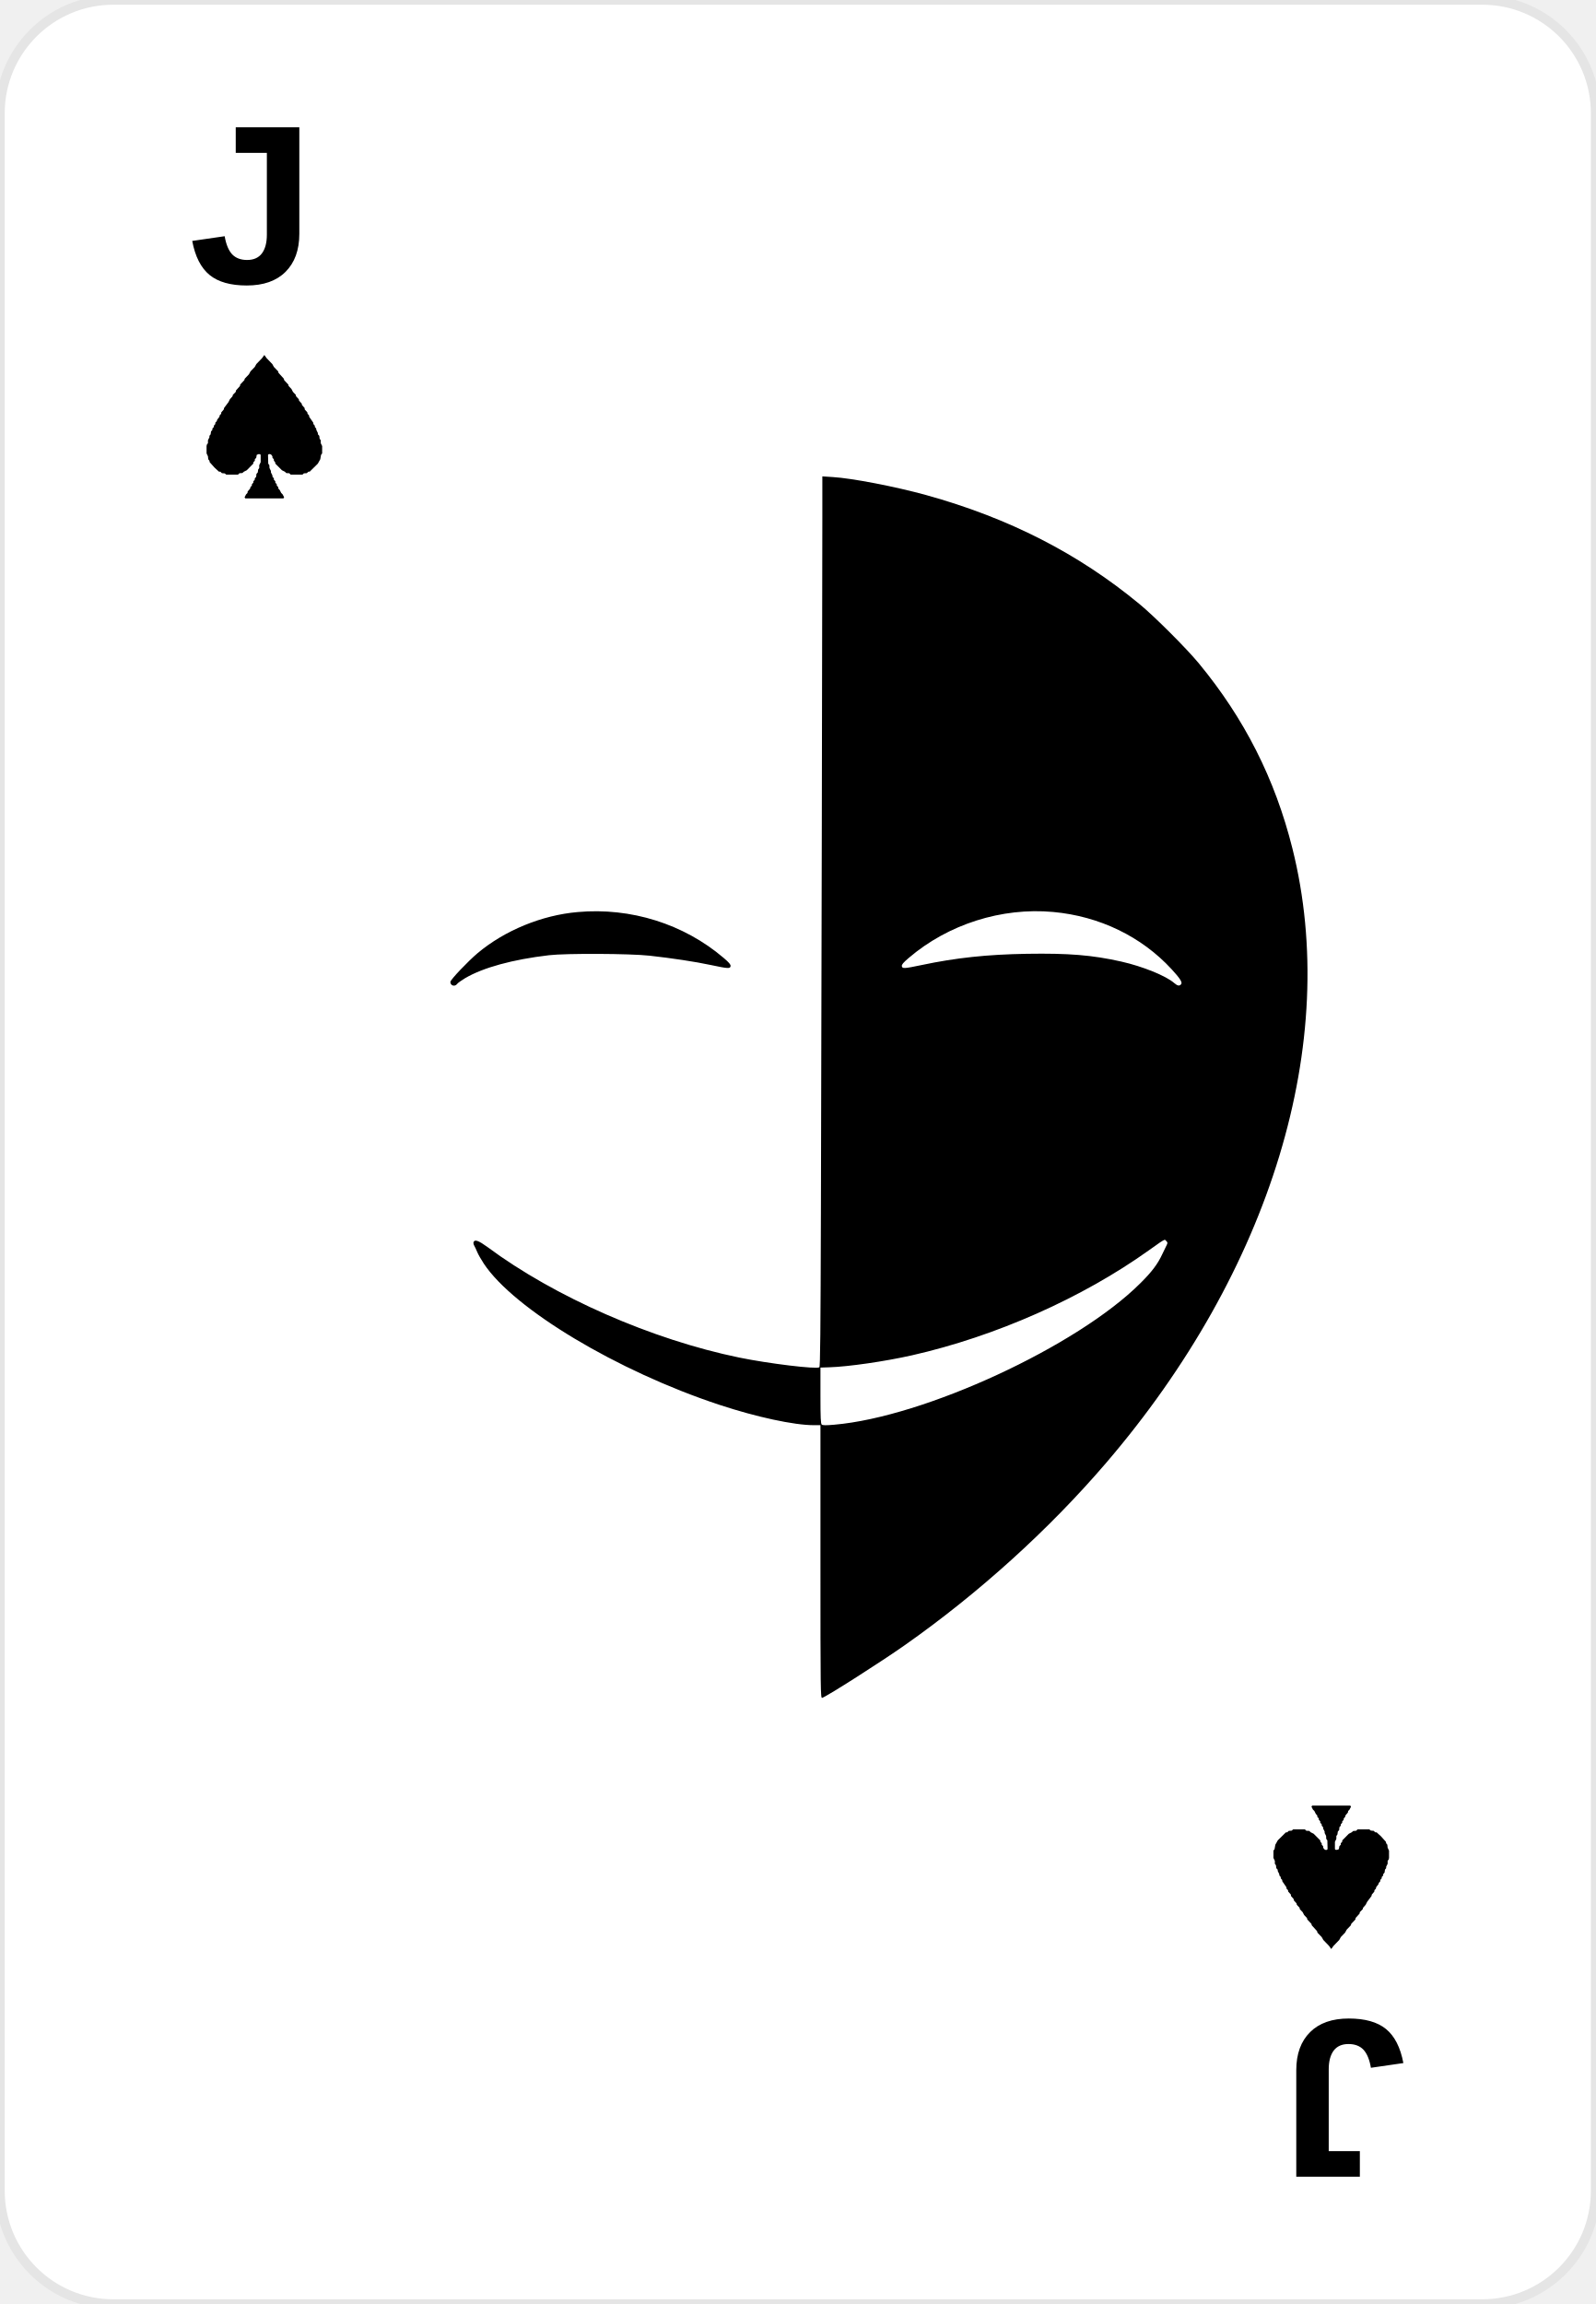
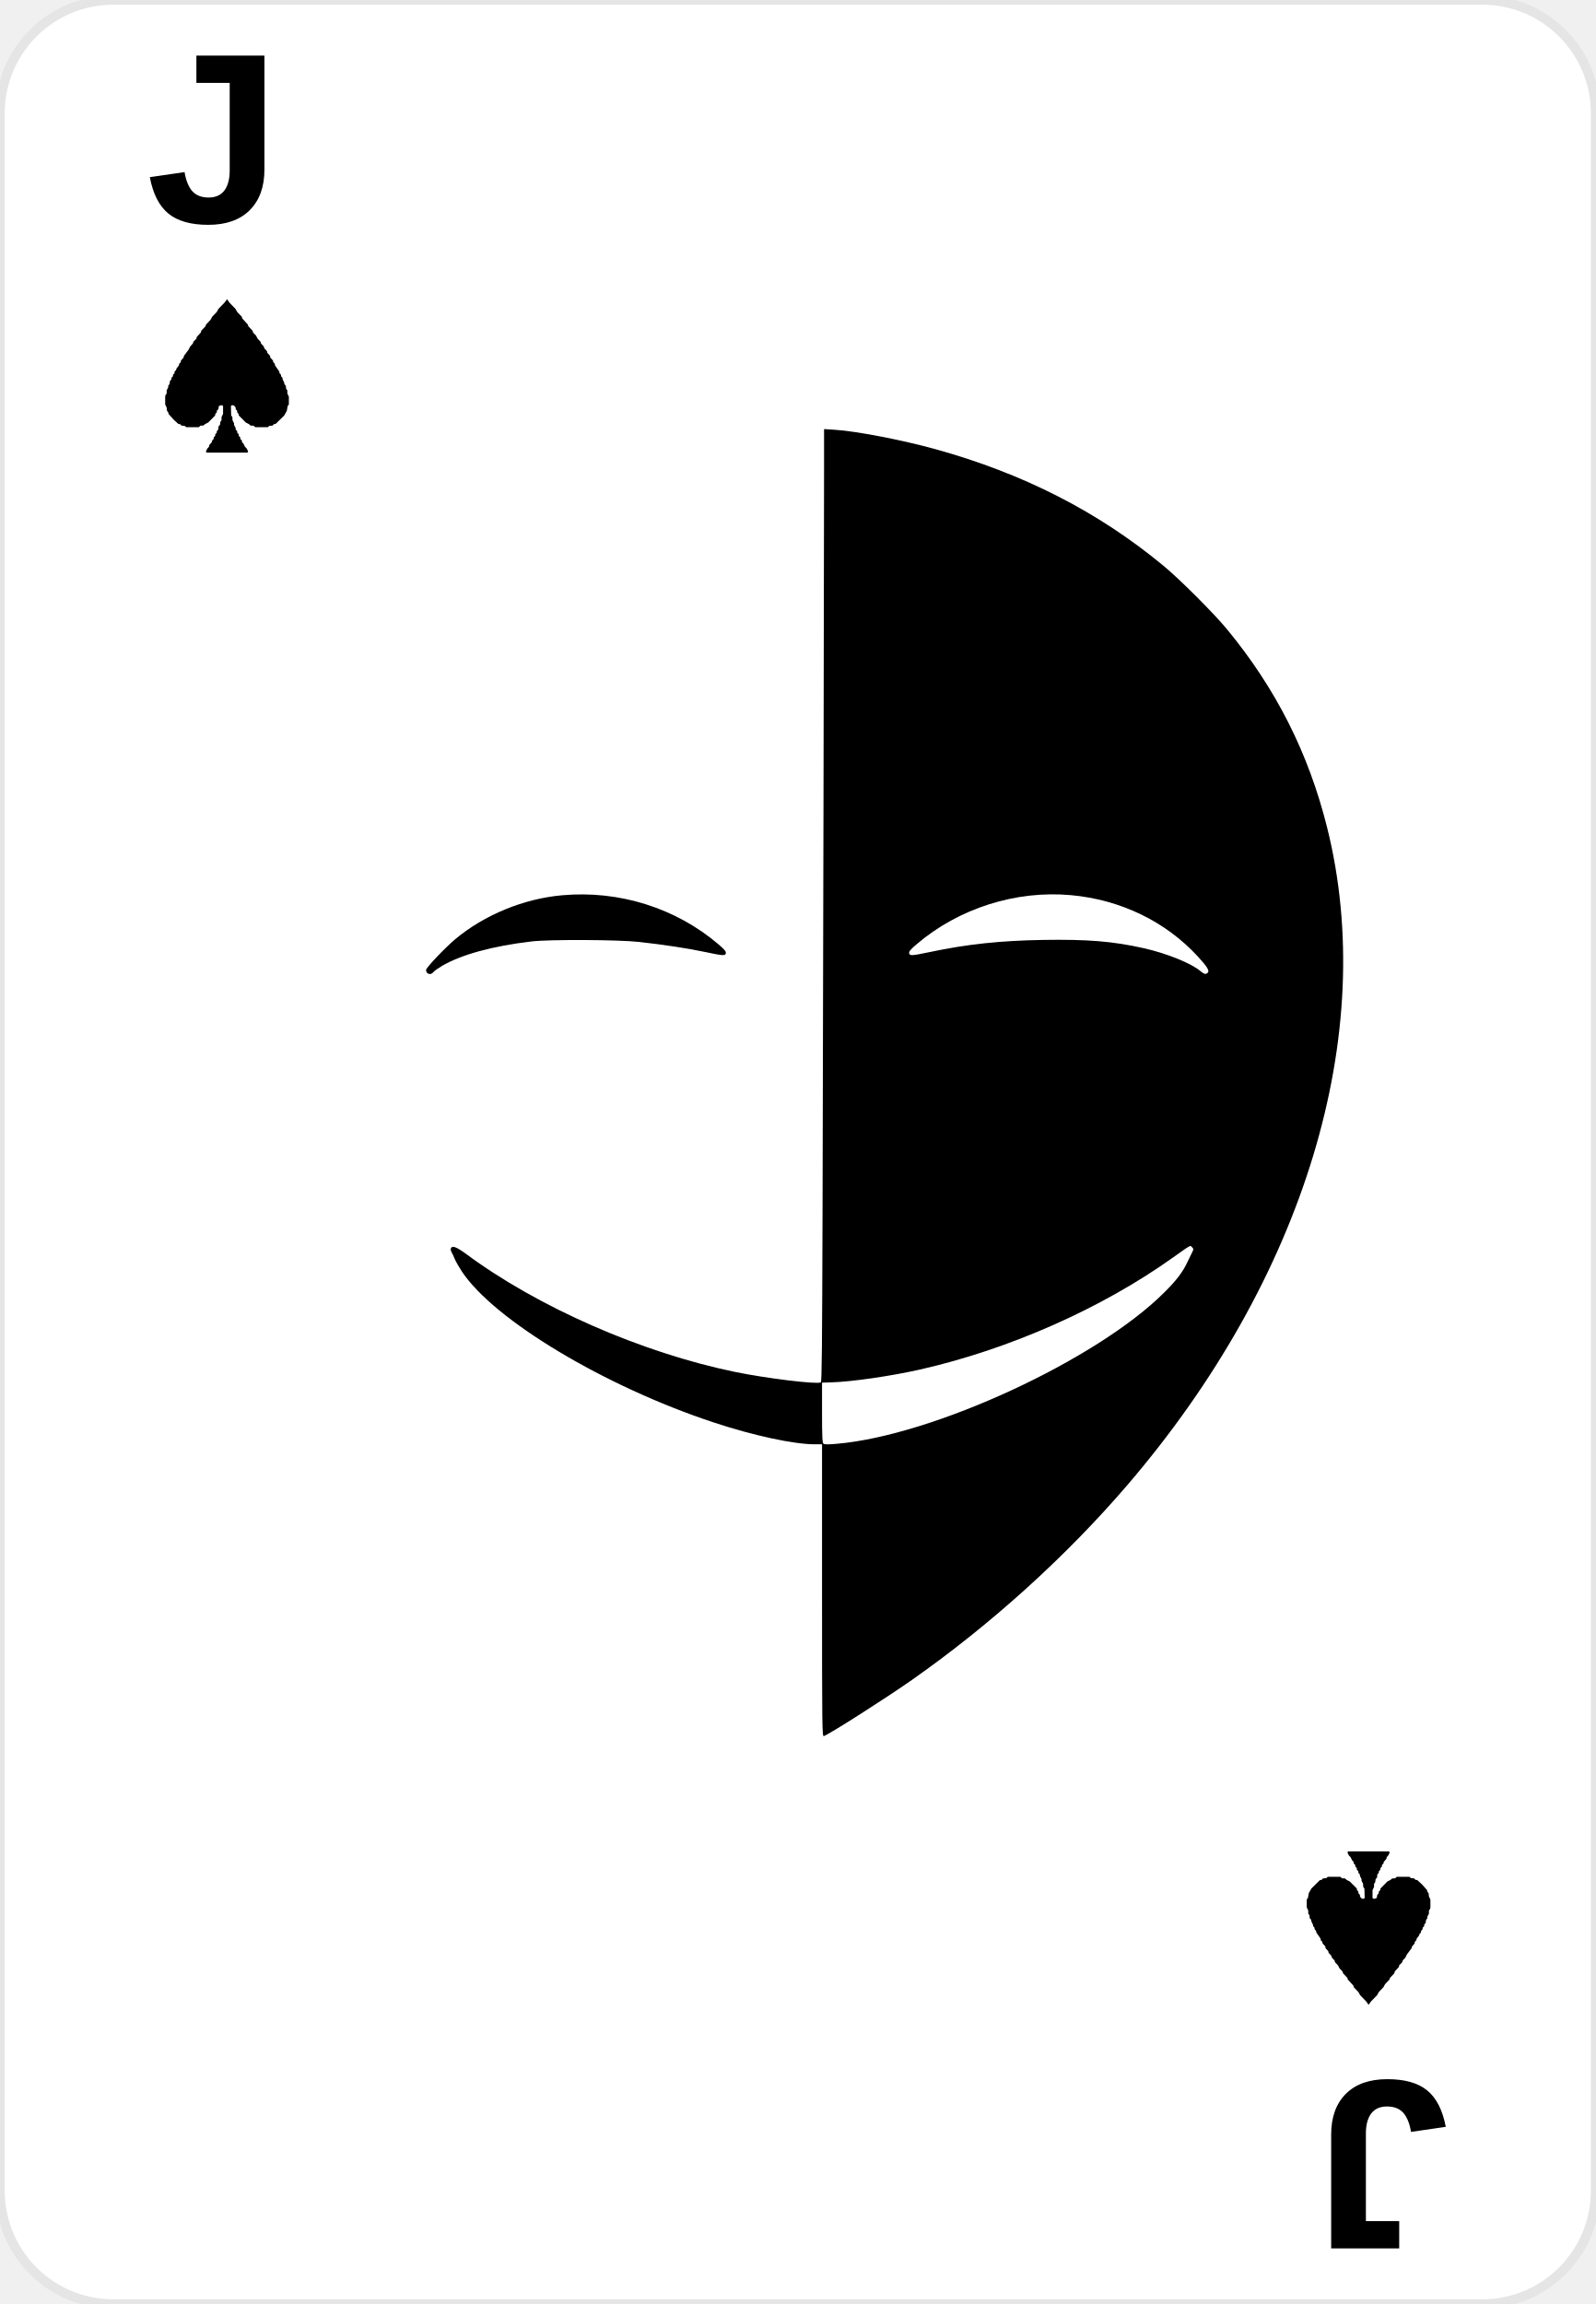
<svg xmlns="http://www.w3.org/2000/svg" width="169" height="244" viewBox="0 0 169 244" fill="none">
  <rect width="169" height="244" rx="12" fill="white" stroke="#E5E5E5" />
-   <g transform="translate(20, 30)">
-     <text font-family="Arial" font-size="24" font-weight="bold" fill="#000000">J</text>
-     <g transform="translate(8, 14) scale(0.8)">
-       <path d="M2.521,10.977 L-2.521,10.977 L-2.618,10.838 L-2.424,10.451 L-2.234,10.257 L-2.21,10.063 L-1.882,9.675 L-1.843,9.481 L-1.656,9.287 L-1.648,9.093 L-1.46,8.899 L-1.455,8.705 L-1.272,8.511 L-1.261,8.317 L-1.083,8.123 L-1.048,7.735 L-0.873,7.542 L-0.819,7.154 L-0.679,6.96 L-0.677,6.572 L-0.489,6.184 L-0.489,5.214 L-0.582,5.121 L-0.776,5.117 L-1.01,5.214 L-1.076,5.602 L-1.261,5.796 L-1.261,5.99 L-1.449,6.184 L-1.467,6.378 L-2.327,7.249 L-2.715,7.445 L-2.909,7.617 L-3.297,7.645 L-3.491,7.829 L-5.043,7.832 L-5.237,7.671 L-5.624,7.635 L-5.818,7.445 L-6.012,7.435 L-6.594,6.904 L-7.238,6.184 L-7.273,5.99 L-7.428,5.796 L-7.467,5.408 L-7.65,5.02 L-7.652,4.051 L-7.611,3.857 L-7.469,3.663 L-7.467,3.275 L-7.273,2.887 L-7.273,2.693 L-7.115,2.499 L-7.059,2.111 L-6.885,1.917 L-6.878,1.723 L-6.691,1.529 L-6.678,1.336 L-6.497,1.142 L-6.488,0.948 L-6.303,0.754 L-6.245,0.56 L-5.946,0.172 L-5.915,-0.022 L-5.722,-0.216 L-5.703,-0.41 L-5.372,-0.798 L-5.333,-0.992 L-4.752,-1.767 L-4.558,-2.155 L-4.214,-2.543 L-4.168,-2.737 L-3.786,-3.125 L-3.753,-3.319 L-3.228,-3.901 L-3.197,-4.095 L-2.65,-4.676 L-2.595,-4.87 L-2.041,-5.452 L-1.832,-5.84 L-1.272,-6.422 L-1.058,-6.81 L-0.309,-7.586 L0,-8.008 L0.299,-7.586 L1.048,-6.81 L1.265,-6.422 L1.828,-5.84 L1.873,-5.646 L2.576,-4.87 L2.624,-4.676 L3.169,-4.095 L3.214,-3.901 L3.585,-3.513 L3.785,-3.125 L4.157,-2.737 L4.194,-2.543 L4.555,-2.155 L4.595,-1.961 L4.945,-1.574 L4.983,-1.38 L5.329,-0.992 L5.345,-0.798 L5.692,-0.41 L5.722,-0.216 L5.915,-0.022 L5.935,0.172 L6.472,0.948 L6.497,1.142 L6.673,1.336 L6.691,1.529 L6.861,1.723 L6.885,1.917 L7.078,2.305 L7.095,2.499 L7.272,2.693 L7.317,3.081 L7.464,3.275 L7.466,3.663 L7.652,4.051 L7.651,5.02 L7.504,5.214 L7.402,5.796 L7.078,6.378 L6.012,7.428 L5.818,7.445 L5.624,7.634 L5.236,7.662 L5.042,7.832 L3.491,7.832 L3.297,7.647 L2.909,7.627 L2.715,7.445 L2.327,7.251 L1.457,6.378 L1.43,6.184 L1.26,5.99 L1.255,5.796 L1.073,5.602 L1.066,5.408 L0.937,5.214 L0.776,5.117 L0.582,5.117 L0.485,5.214 L0.514,6.378 L0.66,6.572 L0.679,6.96 L0.871,7.348 L0.872,7.542 L1.066,7.929 L1.079,8.123 L1.26,8.317 L1.262,8.511 L1.453,8.705 L1.454,8.899 L1.64,9.093 L1.648,9.287 L1.842,9.481 L1.851,9.675 L2.036,9.869 L2.23,10.257 L2.424,10.451 L2.618,10.838 Z" fill="black" />
+   <g transform="translate(84.5 122) scale(1.07) translate(-84.5 -122)">
+     <g transform="translate(20, 30)">
+       <text font-family="Arial" font-size="24" font-weight="bold" fill="#000000">J</text>
+       <g transform="translate(8, 14) scale(0.8)">
+         <path d="M2.521,10.977 L-2.521,10.977 L-2.618,10.838 L-2.424,10.451 L-2.234,10.257 L-2.21,10.063 L-1.882,9.675 L-1.843,9.481 L-1.656,9.287 L-1.648,9.093 L-1.46,8.899 L-1.455,8.705 L-1.272,8.511 L-1.261,8.317 L-1.083,8.123 L-1.048,7.735 L-0.873,7.542 L-0.819,7.154 L-0.679,6.96 L-0.677,6.572 L-0.489,6.184 L-0.489,5.214 L-0.582,5.121 L-0.776,5.117 L-1.01,5.214 L-1.076,5.602 L-1.261,5.796 L-1.261,5.99 L-1.449,6.184 L-1.467,6.378 L-2.327,7.249 L-2.715,7.445 L-2.909,7.617 L-3.297,7.645 L-3.491,7.829 L-5.043,7.832 L-5.237,7.671 L-5.624,7.635 L-5.818,7.445 L-6.012,7.435 L-6.594,6.904 L-7.238,6.184 L-7.273,5.99 L-7.428,5.796 L-7.467,5.408 L-7.65,5.02 L-7.652,4.051 L-7.611,3.857 L-7.469,3.663 L-7.467,3.275 L-7.273,2.887 L-7.273,2.693 L-7.115,2.499 L-7.059,2.111 L-6.885,1.917 L-6.878,1.723 L-6.691,1.529 L-6.678,1.336 L-6.497,1.142 L-6.488,0.948 L-6.303,0.754 L-6.245,0.56 L-5.946,0.172 L-5.915,-0.022 L-5.722,-0.216 L-5.703,-0.41 L-5.372,-0.798 L-5.333,-0.992 L-4.752,-1.767 L-4.558,-2.155 L-4.214,-2.543 L-4.168,-2.737 L-3.786,-3.125 L-3.753,-3.319 L-3.228,-3.901 L-3.197,-4.095 L-2.65,-4.676 L-2.595,-4.87 L-2.041,-5.452 L-1.832,-5.84 L-1.272,-6.422 L-1.058,-6.81 L-0.309,-7.586 L0,-8.008 L0.299,-7.586 L1.048,-6.81 L1.265,-6.422 L1.828,-5.84 L1.873,-5.646 L2.576,-4.87 L2.624,-4.676 L3.169,-4.095 L3.214,-3.901 L3.585,-3.513 L3.785,-3.125 L4.157,-2.737 L4.194,-2.543 L4.555,-2.155 L4.595,-1.961 L4.945,-1.574 L4.983,-1.38 L5.329,-0.992 L5.345,-0.798 L5.692,-0.41 L5.722,-0.216 L5.915,-0.022 L5.935,0.172 L6.472,0.948 L6.497,1.142 L6.673,1.336 L6.691,1.529 L6.861,1.723 L6.885,1.917 L7.078,2.305 L7.095,2.499 L7.272,2.693 L7.317,3.081 L7.464,3.275 L7.466,3.663 L7.652,4.051 L7.651,5.02 L7.504,5.214 L7.402,5.796 L7.078,6.378 L6.012,7.428 L5.818,7.445 L5.624,7.634 L5.236,7.662 L5.042,7.832 L3.491,7.832 L3.297,7.647 L2.909,7.627 L2.715,7.445 L2.327,7.251 L1.457,6.378 L1.43,6.184 L1.26,5.99 L1.255,5.796 L1.073,5.602 L1.066,5.408 L0.937,5.214 L0.776,5.117 L0.582,5.117 L0.485,5.214 L0.514,6.378 L0.66,6.572 L0.679,6.96 L0.871,7.348 L0.872,7.542 L1.066,7.929 L1.079,8.123 L1.26,8.317 L1.262,8.511 L1.453,8.705 L1.454,8.899 L1.64,9.093 L1.648,9.287 L1.842,9.481 L1.851,9.675 L2.036,9.869 L2.23,10.257 L2.424,10.451 L2.618,10.838 Z" fill="black" />
+       </g>
    </g>
-   </g>
-   <g transform="translate(149, 214) rotate(180)">
-     <text font-family="Arial" font-size="24" font-weight="bold" fill="#000000">J</text>
-     <g transform="translate(8, 14) scale(0.8)">
-       <path d="M2.521,10.977 L-2.521,10.977 L-2.618,10.838 L-2.424,10.451 L-2.234,10.257 L-2.21,10.063 L-1.882,9.675 L-1.843,9.481 L-1.656,9.287 L-1.648,9.093 L-1.46,8.899 L-1.455,8.705 L-1.272,8.511 L-1.261,8.317 L-1.083,8.123 L-1.048,7.735 L-0.873,7.542 L-0.819,7.154 L-0.679,6.96 L-0.677,6.572 L-0.489,6.184 L-0.489,5.214 L-0.582,5.121 L-0.776,5.117 L-1.01,5.214 L-1.076,5.602 L-1.261,5.796 L-1.261,5.99 L-1.449,6.184 L-1.467,6.378 L-2.327,7.249 L-2.715,7.445 L-2.909,7.617 L-3.297,7.645 L-3.491,7.829 L-5.043,7.832 L-5.237,7.671 L-5.624,7.635 L-5.818,7.445 L-6.012,7.435 L-6.594,6.904 L-7.238,6.184 L-7.273,5.99 L-7.428,5.796 L-7.467,5.408 L-7.65,5.02 L-7.652,4.051 L-7.611,3.857 L-7.469,3.663 L-7.467,3.275 L-7.273,2.887 L-7.273,2.693 L-7.115,2.499 L-7.059,2.111 L-6.885,1.917 L-6.878,1.723 L-6.691,1.529 L-6.678,1.336 L-6.497,1.142 L-6.488,0.948 L-6.303,0.754 L-6.245,0.56 L-5.946,0.172 L-5.915,-0.022 L-5.722,-0.216 L-5.703,-0.41 L-5.372,-0.798 L-5.333,-0.992 L-4.752,-1.767 L-4.558,-2.155 L-4.214,-2.543 L-4.168,-2.737 L-3.786,-3.125 L-3.753,-3.319 L-3.228,-3.901 L-3.197,-4.095 L-2.65,-4.676 L-2.595,-4.87 L-2.041,-5.452 L-1.832,-5.84 L-1.272,-6.422 L-1.058,-6.81 L-0.309,-7.586 L0,-8.008 L0.299,-7.586 L1.048,-6.81 L1.265,-6.422 L1.828,-5.84 L1.873,-5.646 L2.576,-4.87 L2.624,-4.676 L3.169,-4.095 L3.214,-3.901 L3.585,-3.513 L3.785,-3.125 L4.157,-2.737 L4.194,-2.543 L4.555,-2.155 L4.595,-1.961 L4.945,-1.574 L4.983,-1.38 L5.329,-0.992 L5.345,-0.798 L5.692,-0.41 L5.722,-0.216 L5.915,-0.022 L5.935,0.172 L6.472,0.948 L6.497,1.142 L6.673,1.336 L6.691,1.529 L6.861,1.723 L6.885,1.917 L7.078,2.305 L7.095,2.499 L7.272,2.693 L7.317,3.081 L7.464,3.275 L7.466,3.663 L7.652,4.051 L7.651,5.02 L7.504,5.214 L7.402,5.796 L7.078,6.378 L6.012,7.428 L5.818,7.445 L5.624,7.634 L5.236,7.662 L5.042,7.832 L3.491,7.832 L3.297,7.647 L2.909,7.627 L2.715,7.445 L2.327,7.251 L1.457,6.378 L1.43,6.184 L1.26,5.99 L1.255,5.796 L1.073,5.602 L1.066,5.408 L0.937,5.214 L0.776,5.117 L0.582,5.117 L0.485,5.214 L0.514,6.378 L0.66,6.572 L0.679,6.96 L0.871,7.348 L0.872,7.542 L1.066,7.929 L1.079,8.123 L1.26,8.317 L1.262,8.511 L1.453,8.705 L1.454,8.899 L1.64,9.093 L1.648,9.287 L1.842,9.481 L1.851,9.675 L2.036,9.869 L2.23,10.257 L2.424,10.451 L2.618,10.838 Z" fill="black" />
+     <g transform="translate(149, 214) rotate(180)">
+       <text font-family="Arial" font-size="24" font-weight="bold" fill="#000000">J</text>
+       <g transform="translate(8, 14) scale(0.8)">
+         <path d="M2.521,10.977 L-2.521,10.977 L-2.618,10.838 L-2.424,10.451 L-2.234,10.257 L-2.21,10.063 L-1.882,9.675 L-1.843,9.481 L-1.656,9.287 L-1.648,9.093 L-1.46,8.899 L-1.455,8.705 L-1.272,8.511 L-1.261,8.317 L-1.083,8.123 L-1.048,7.735 L-0.873,7.542 L-0.819,7.154 L-0.679,6.96 L-0.677,6.572 L-0.489,6.184 L-0.489,5.214 L-0.582,5.121 L-0.776,5.117 L-1.01,5.214 L-1.076,5.602 L-1.261,5.796 L-1.261,5.99 L-1.449,6.184 L-1.467,6.378 L-2.327,7.249 L-2.715,7.445 L-2.909,7.617 L-3.297,7.645 L-3.491,7.829 L-5.043,7.832 L-5.237,7.671 L-5.624,7.635 L-5.818,7.445 L-6.012,7.435 L-6.594,6.904 L-7.238,6.184 L-7.273,5.99 L-7.428,5.796 L-7.467,5.408 L-7.65,5.02 L-7.652,4.051 L-7.611,3.857 L-7.469,3.663 L-7.467,3.275 L-7.273,2.887 L-7.273,2.693 L-7.115,2.499 L-7.059,2.111 L-6.885,1.917 L-6.878,1.723 L-6.691,1.529 L-6.678,1.336 L-6.497,1.142 L-6.488,0.948 L-6.303,0.754 L-6.245,0.56 L-5.946,0.172 L-5.915,-0.022 L-5.722,-0.216 L-5.703,-0.41 L-5.372,-0.798 L-5.333,-0.992 L-4.752,-1.767 L-4.558,-2.155 L-4.214,-2.543 L-4.168,-2.737 L-3.786,-3.125 L-3.753,-3.319 L-3.228,-3.901 L-3.197,-4.095 L-2.65,-4.676 L-2.595,-4.87 L-2.041,-5.452 L-1.832,-5.84 L-1.272,-6.422 L-1.058,-6.81 L-0.309,-7.586 L0,-8.008 L0.299,-7.586 L1.048,-6.81 L1.265,-6.422 L1.828,-5.84 L1.873,-5.646 L2.576,-4.87 L2.624,-4.676 L3.169,-4.095 L3.214,-3.901 L3.585,-3.513 L3.785,-3.125 L4.157,-2.737 L4.194,-2.543 L4.555,-2.155 L4.595,-1.961 L4.945,-1.574 L4.983,-1.38 L5.329,-0.992 L5.345,-0.798 L5.692,-0.41 L5.722,-0.216 L5.915,-0.022 L5.935,0.172 L6.472,0.948 L6.497,1.142 L6.673,1.336 L6.691,1.529 L6.861,1.723 L6.885,1.917 L7.078,2.305 L7.095,2.499 L7.272,2.693 L7.317,3.081 L7.464,3.275 L7.466,3.663 L7.652,4.051 L7.651,5.02 L7.504,5.214 L7.402,5.796 L7.078,6.378 L6.012,7.428 L5.818,7.445 L5.624,7.634 L5.236,7.662 L5.042,7.832 L3.491,7.832 L3.297,7.647 L2.909,7.627 L2.715,7.445 L2.327,7.251 L1.457,6.378 L1.43,6.184 L1.26,5.99 L1.255,5.796 L1.073,5.602 L1.066,5.408 L0.937,5.214 L0.776,5.117 L0.582,5.117 L0.485,5.214 L0.514,6.378 L0.66,6.572 L0.679,6.96 L0.871,7.348 L0.872,7.542 L1.066,7.929 L1.079,8.123 L1.26,8.317 L1.262,8.511 L1.453,8.705 L1.454,8.899 L1.64,9.093 L1.648,9.287 L1.842,9.481 L1.851,9.675 L2.036,9.869 L2.23,10.257 L2.424,10.451 L2.618,10.838 Z" fill="black" />
+       </g>
    </g>
-   </g>
-   <g transform="translate(84.5, 122)">
-     <g transform="translate(-100, 75) scale(0.01, 0.01)">
-       <g transform="translate(0, 2048) scale(1, -1)" fill="#000000" stroke="none">
-         <path d="M10260 16269 c0 -769 -10 -5562 -15 -7303 -4 -1347 -7 -1691 -17               -1698 -33 -22 -536 39 -848 103 -924 190 -1955 642 -2666 1170 -95 69 -136 84               -148 53 -4 -9 0 -26 7 -38 7 -12 21 -41 31 -66 10 -25 42 -81 71 -125 319               -481 1413 -1137 2493 -1494 390 -129 795 -217 1004 -216 l68 0 0 -1447 c0               -1374 1 -1447 18 -1441 62 23 620 379 872 556 782 549 1526 1222 2131 1927               1755 2045 2490 4467 1978 6512 -184 736 -508 1376 -993 1963 -129 156 -467               494 -626 625 -648 536 -1384 912 -2260 1155 -326 90 -787 179 -992 191 l-108               7 0 -434z m2445 -4179 c491 -45 935 -260 1254 -606 90 -98 117 -140 101 -159               -18 -22 -38 -18 -74 13 -87 76 -334 176 -561 227 -307 69 -559 89 -999 82               -419 -7 -750 -42 -1114 -119 -186 -39 -206 -40 -210 -11 -2 16 15 37 74 87               417 356 983 536 1529 486z m1199 -3486 c14 -14 14 -19 3 -42 -8 -15 -29 -58               -47 -97 -47 -102 -110 -186 -230 -305 -669 -669 -2288 -1418 -3244 -1500 -87               -8 -122 -7 -132 1 -11 9 -14 69 -14 308 l0 296 93 3 c201 6 589 62 877 127               887 201 1804 608 2510 1113 112 81 145 103 167 111 1 1 9 -6 17 -15z" />
-         <path d="M7668 12089 c-379 -33 -771 -194 -1058 -434 -103 -87 -290 -283 -290               -306 0 -40 48 -54 72 -21 7 10 45 37 83 60 191 113 505 199 890 244 177 21               858 18 1065 -5 234 -26 482 -63 650 -99 184 -39 204 -40 208 -11 2 16 -15 37               -74 87 -421 359 -983 536 -1546 485z" />
+     <g transform="translate(84.5, 122)">
+       <g transform="translate(-100, 75) scale(0.01, 0.01)">
+         <g transform="translate(0, 2048) scale(1, -1)" fill="#000000" stroke="none">
+           <path d="M10260 16269 c0 -769 -10 -5562 -15 -7303 -4 -1347 -7 -1691 -17               -1698 -33 -22 -536 39 -848 103 -924 190 -1955 642 -2666 1170 -95 69 -136 84               -148 53 -4 -9 0 -26 7 -38 7 -12 21 -41 31 -66 10 -25 42 -81 71 -125 319               -481 1413 -1137 2493 -1494 390 -129 795 -217 1004 -216 l68 0 0 -1447 c0               -1374 1 -1447 18 -1441 62 23 620 379 872 556 782 549 1526 1222 2131 1927               1755 2045 2490 4467 1978 6512 -184 736 -508 1376 -993 1963 -129 156 -467               494 -626 625 -648 536 -1384 912 -2260 1155 -326 90 -787 179 -992 191 l-108               7 0 -434z m2445 -4179 c491 -45 935 -260 1254 -606 90 -98 117 -140 101 -159               -18 -22 -38 -18 -74 13 -87 76 -334 176 -561 227 -307 69 -559 89 -999 82               -419 -7 -750 -42 -1114 -119 -186 -39 -206 -40 -210 -11 -2 16 15 37 74 87               417 356 983 536 1529 486z m1199 -3486 c14 -14 14 -19 3 -42 -8 -15 -29 -58               -47 -97 -47 -102 -110 -186 -230 -305 -669 -669 -2288 -1418 -3244 -1500 -87               -8 -122 -7 -132 1 -11 9 -14 69 -14 308 l0 296 93 3 c201 6 589 62 877 127               887 201 1804 608 2510 1113 112 81 145 103 167 111 1 1 9 -6 17 -15z" />
+           <path d="M7668 12089 c-379 -33 -771 -194 -1058 -434 -103 -87 -290 -283 -290               -306 0 -40 48 -54 72 -21 7 10 45 37 83 60 191 113 505 199 890 244 177 21               858 18 1065 -5 234 -26 482 -63 650 -99 184 -39 204 -40 208 -11 2 16 -15 37               -74 87 -421 359 -983 536 -1546 485z" />
+         </g>
      </g>
    </g>
  </g>
</svg>
